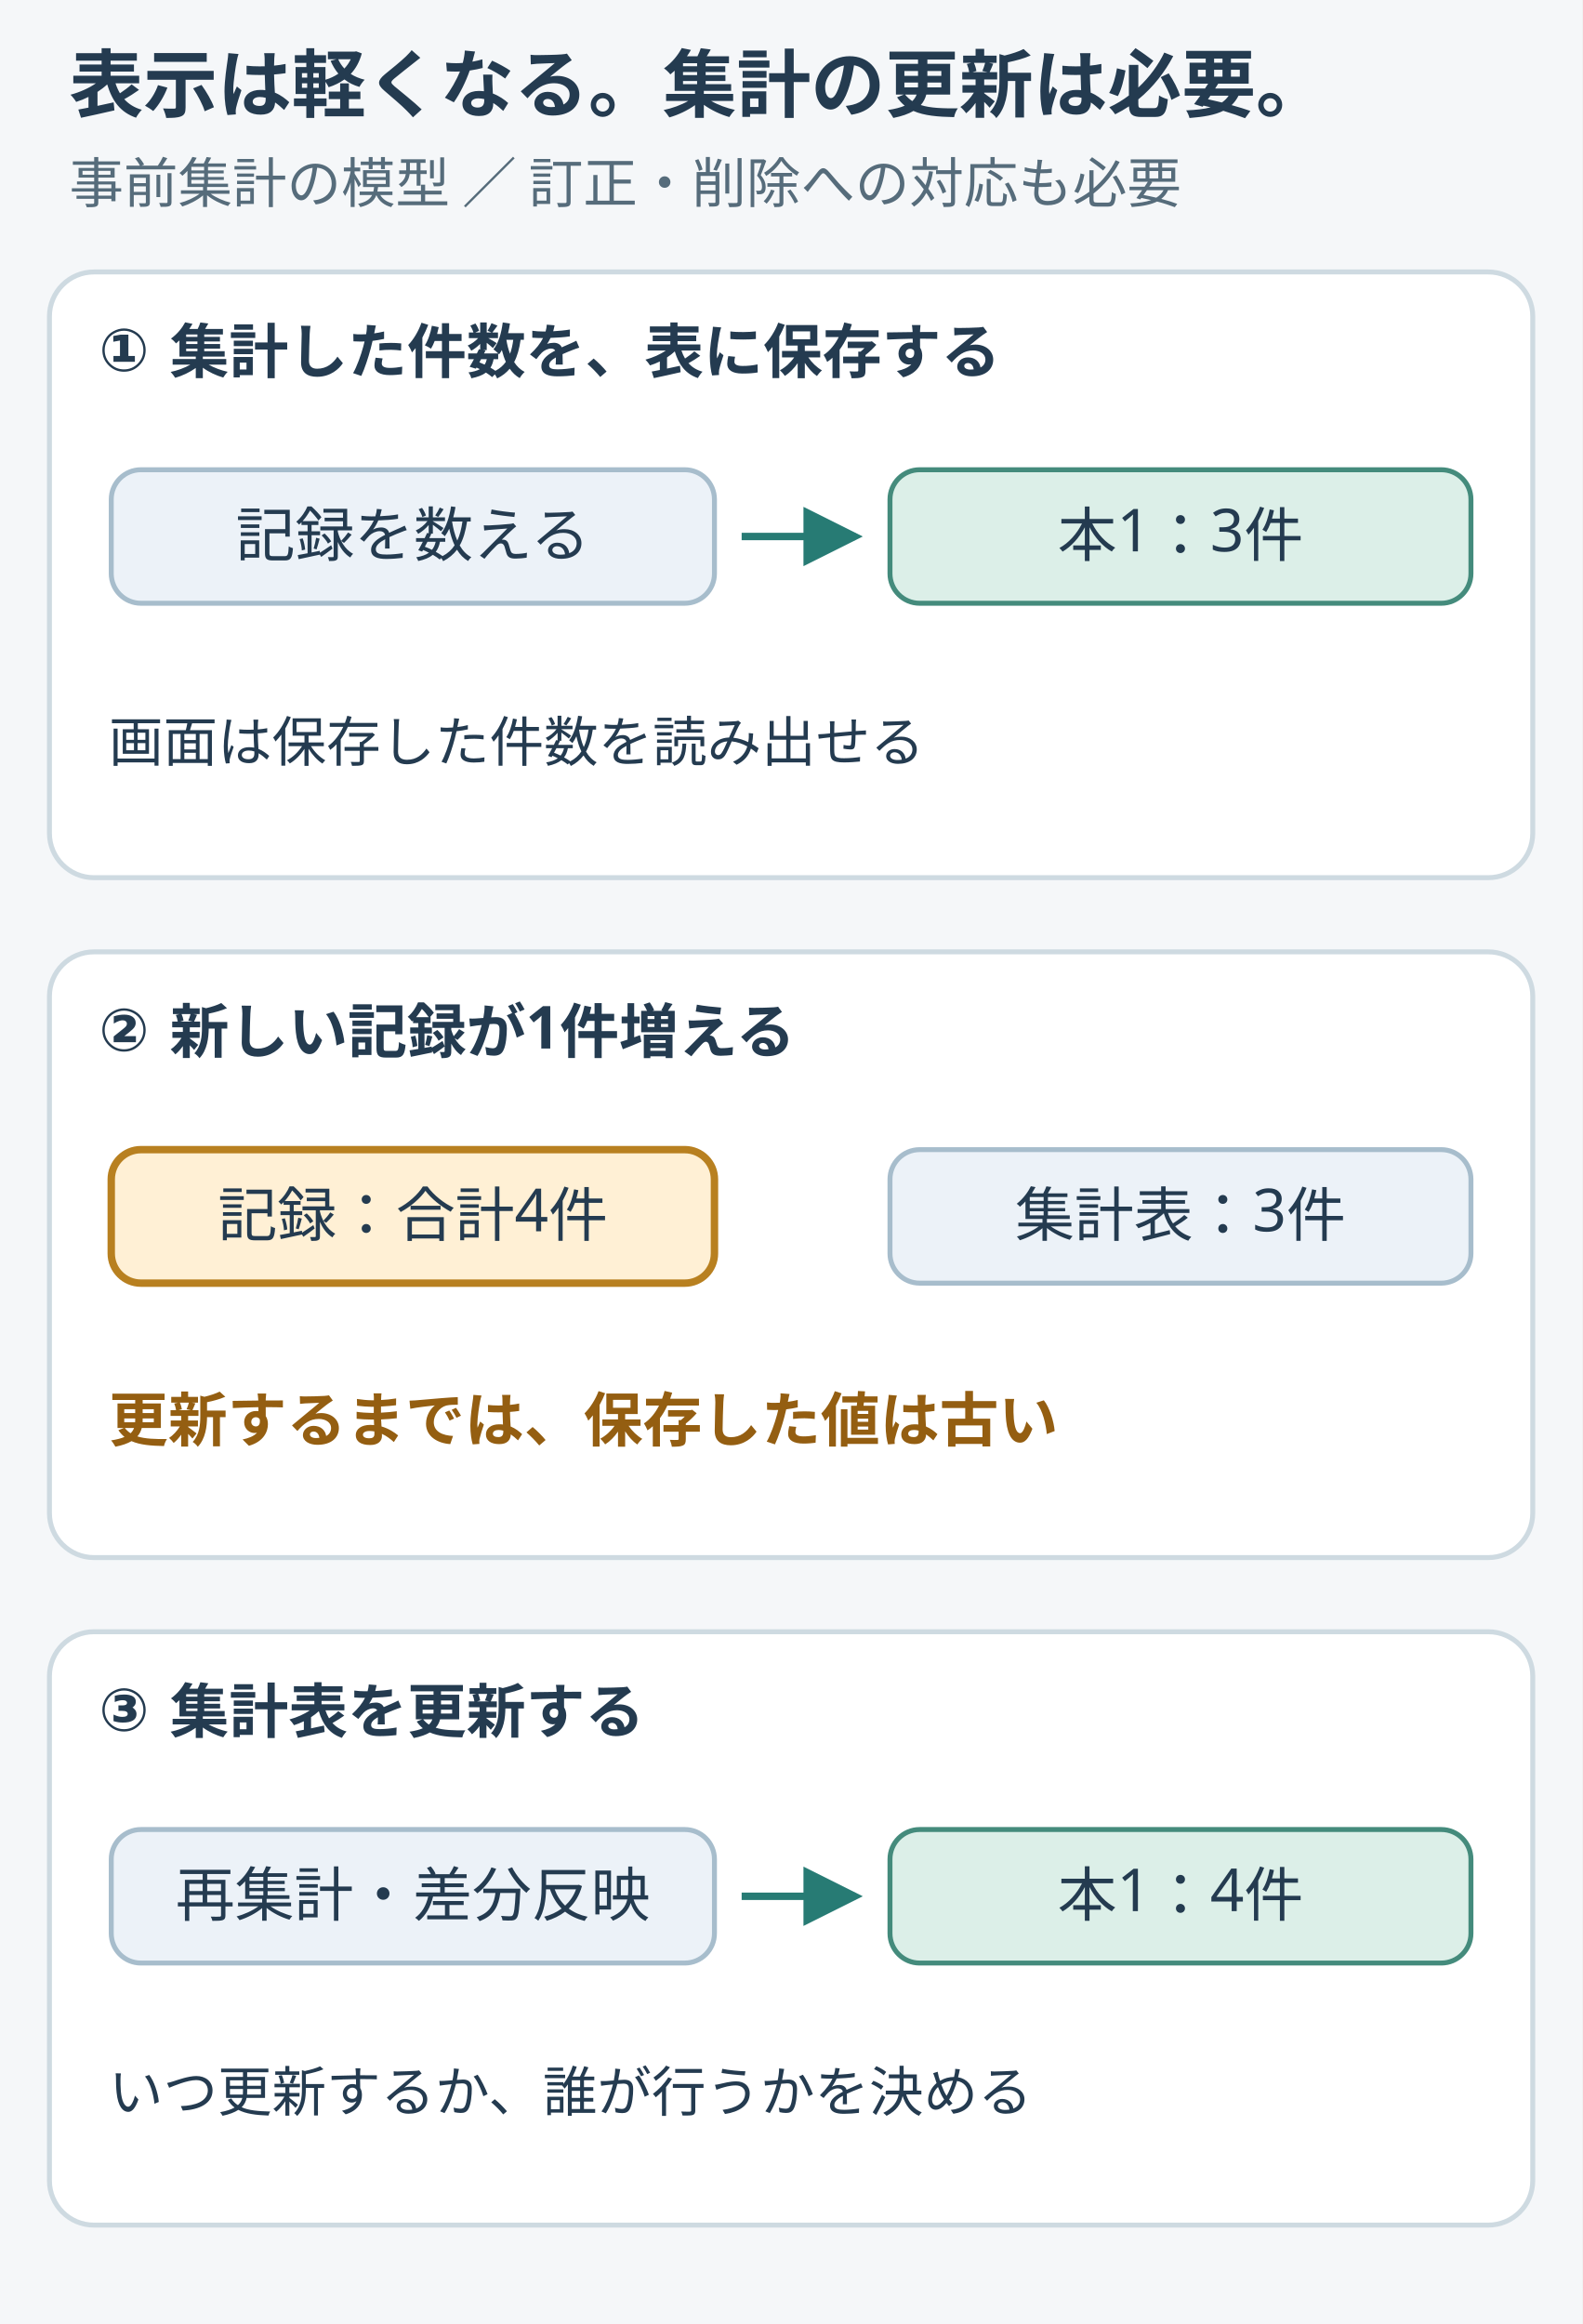
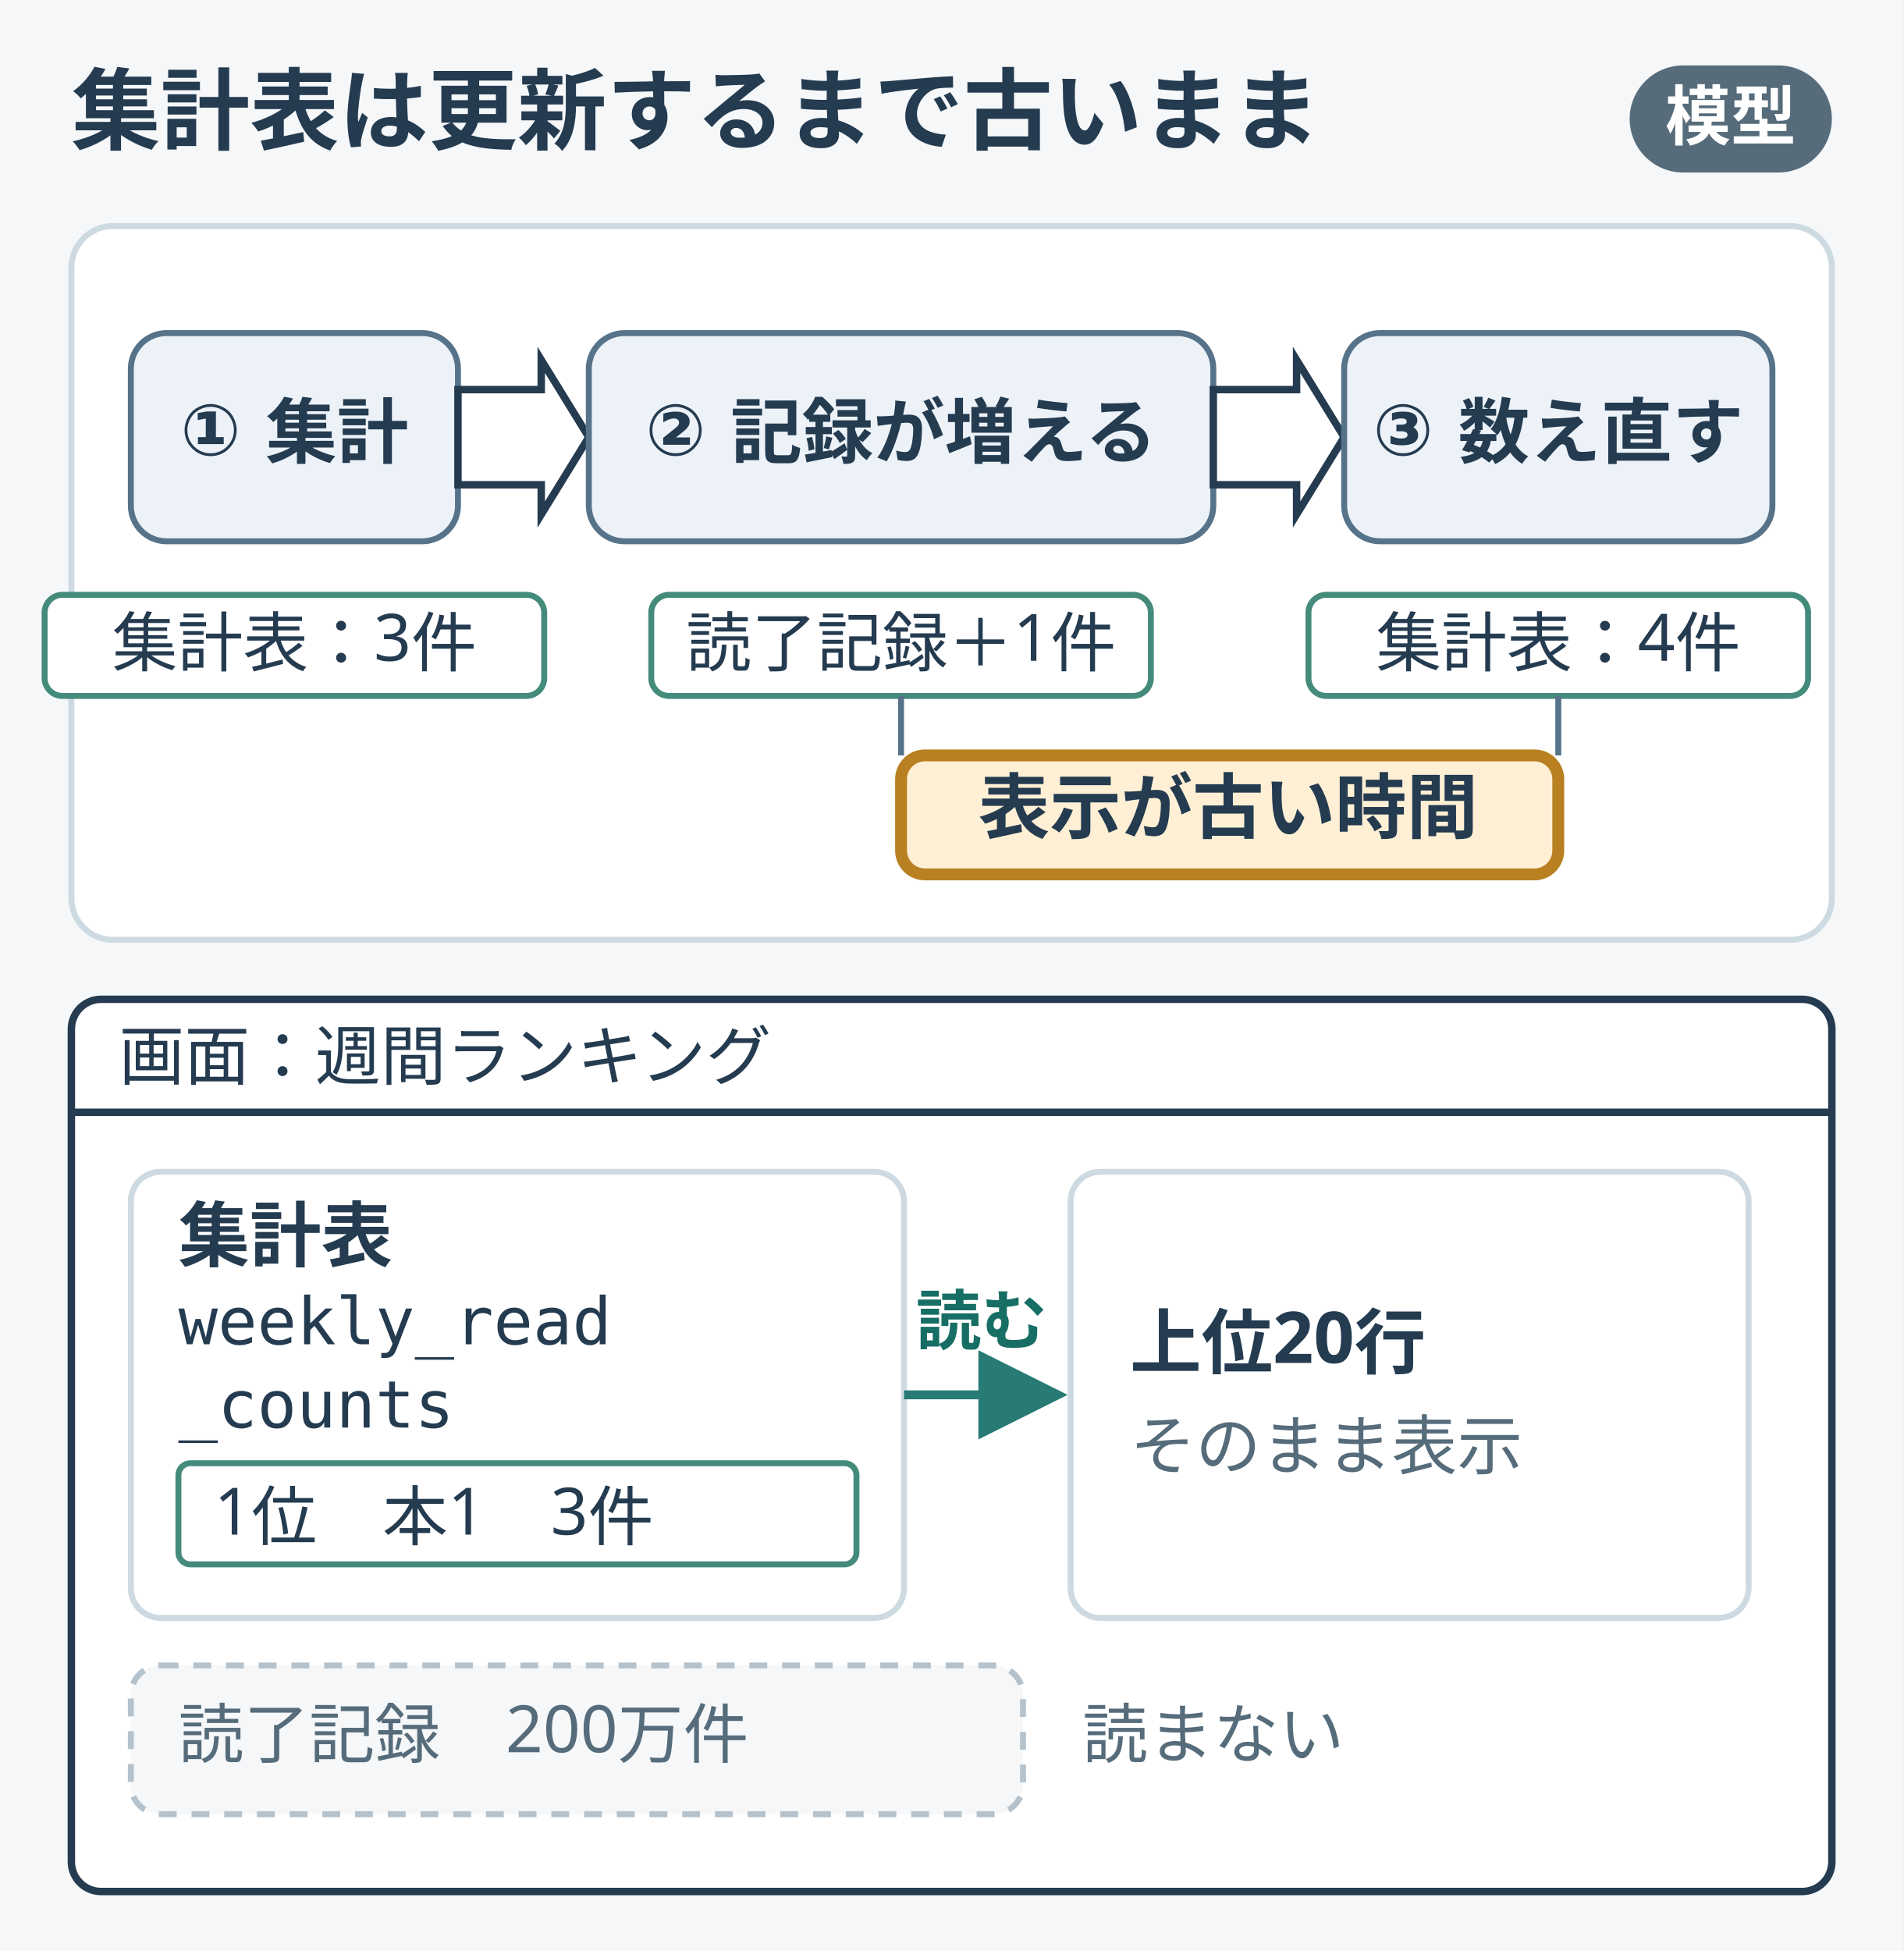
- <svg xmlns="http://www.w3.org/2000/svg" width="640" height="940" viewBox="0 0 640 940" role="img" aria-labelledby="title description">
+ <svg xmlns="http://www.w3.org/2000/svg" width="640" height="656" viewBox="0 0 640 656" role="img" aria-labelledby="title">
  <defs>
-     <marker id="a" markerWidth="8" markerHeight="8" refX="7" refY="4" orient="auto">
-       <path d="M0 0L8 4L0 8" fill="#277b74" />
+     <marker id="flow" markerWidth="10" markerHeight="10" refX="9" refY="5" orient="auto">
+       <path d="M0 0L10 5L0 10z" fill="#277b74" />
+     </marker>
+     <marker id="req" markerWidth="10" markerHeight="10" refX="9" refY="5" orient="auto">
+       <path d="M0 0L10 5L0 10" fill="none" stroke="#945e11" stroke-width="2" />
+     </marker>
+     <marker id="ref" markerWidth="9" markerHeight="9" refX="8" refY="4.5" orient="auto">
+       <path d="M0 0L9 4.5L0 9z" fill="#7d93a3" />
    </marker>
  </defs>
  <style>
- text{font-family:"Hiragino Sans","Noto Sans JP",sans-serif;font-size:24px;fill:#243b50} .title{font-size:30px;font-weight:700} .bold{font-weight:700} .small{font-size:22px} .muted{fill:#566c7b;font-size:22px} .value{font-size:28px;font-weight:700} .teal{fill:#176e65;font-weight:700} .orange{fill:#945e11;font-weight:700}
- .panel{fill:#fff;stroke:#cedae1;stroke-width:2} .box{fill:#ecf2f8;stroke:#a7bdcc;stroke-width:2} .memory{fill:#eaf6f1;stroke:#6d9f94;stroke-width:2} .card{fill:#dcefe8;stroke:#448b7c;stroke-width:2} .hot{fill:#fff0d5;stroke:#b88020;stroke-width:3} .paper{fill:#fff;stroke:#b2c5cc;stroke-width:1.5} .ghost{fill:#f5f7f9;stroke:#b5c2cc;stroke-width:2;stroke-dasharray:6 5} .edge{fill:none;stroke:#92a7b5;stroke-width:2.5} .arrow{fill:none;stroke:#277b74;stroke-width:3;marker-end:url(#a)}
- </style>
-   <rect width="640" height="940" fill="#f5f7f9" />
-   <text x="28" y="45" class="title" text-anchor="start">表示は軽くなる。集計の更新は必要。</text>
-   <text x="28" y="82" class="muted" text-anchor="start">事前集計の模型 ／ 訂正・削除への対応も必要</text>
-   <g id="diagram">
-     <rect x="20" y="110" width="600" height="245" rx="18" class="panel" />
-     <text x="40" y="150" class="bold" text-anchor="start">① 集計した件数を、表に保存する</text>
-     <rect x="45" y="190" width="244" height="54" rx="12" class="box" />
-     <text x="167.0" y="225" class="" text-anchor="middle">記録を数える</text>
-     <path d="M300 217 L346 217" class="arrow" />
-     <rect x="360" y="190" width="235" height="54" rx="12" class="card" />
-     <text x="477.5" y="225" class="" text-anchor="middle">本1：3件</text>
-     <text x="44" y="308" class="small" text-anchor="start">画面は保存した件数を読み出せる</text>
-     <rect x="20" y="385" width="600" height="245" rx="18" class="panel" />
-     <text x="40" y="425" class="bold" text-anchor="start">② 新しい記録が1件増える</text>
-     <rect x="45" y="465" width="244" height="54" rx="12" class="hot" />
-     <text x="167.0" y="500" class="" text-anchor="middle">記録：合計4件</text>
-     <rect x="360" y="465" width="235" height="54" rx="12" class="box" />
-     <text x="477.5" y="500" class="" text-anchor="middle">集計表：3件</text>
-     <text x="44" y="583" class="orange" text-anchor="start">更新するまでは、保存した値は古い</text>
-     <rect x="20" y="660" width="600" height="240" rx="18" class="panel" />
-     <text x="40" y="700" class="bold" text-anchor="start">③ 集計表を更新する</text>
-     <rect x="45" y="740" width="244" height="54" rx="12" class="box" />
-     <text x="167.0" y="775" class="" text-anchor="middle">再集計・差分反映</text>
-     <path d="M300 767 L346 767" class="arrow" />
-     <rect x="360" y="740" width="235" height="54" rx="12" class="card" />
-     <text x="477.5" y="775" class="" text-anchor="middle">本1：4件</text>
-     <text x="44" y="854" class="small" text-anchor="start">いつ更新するか、誰が行うかを決める</text>
+ text{font-family:"Hiragino Sans","Noto Sans JP",sans-serif;font-size:24px;fill:#243b50}
+ .h{font-size:30px;font-weight:700}.b{font-weight:700}.s{font-size:22px}.m{font-size:22px;fill:#566c7b}
+ .mono{font-family:ui-monospace,Menlo,monospace;font-size:22px}.tag{font-size:22px;font-weight:700;fill:#fff}
+ .teal{fill:#176e65}.brown{fill:#945e11}.real{fill:#176e65}.model{fill:#566c7b}
+ .panel{fill:#fff;stroke:#cedae1;stroke-width:2}.node{fill:#ecf2f8;stroke:#56738a;stroke-width:2}
+ .row{fill:#fff;stroke:#448b7c;stroke-width:2}.match{fill:#fff;stroke:#176e65;stroke-width:4}
+ .page{fill:#f7fbf9;stroke:#6d9f94;stroke-width:2}.ipage{fill:#f4f6f8;stroke:#6b7f8e;stroke-width:2}
+ .band{fill:#d5dde3;stroke:#92a7b5;stroke-width:2}.skip{fill:none;stroke:#b5c2cc;stroke-width:2;stroke-dasharray:6 5}
+ .hot{fill:#fff0d5;stroke:#b88020;stroke-width:4}.ghost{fill:#f5f7f9;stroke:#b5c2cc;stroke-width:2;stroke-dasharray:6 5}
+ .flow{fill:none;stroke:#277b74;stroke-width:3;marker-end:url(#flow)}.req{fill:none;stroke:#945e11;stroke-width:3;stroke-dasharray:8 6;marker-end:url(#req)}
+ .ref{fill:none;stroke:#7d93a3;stroke-width:2;marker-end:url(#ref)}.step{fill:#fff;stroke:#243b50;stroke-width:2.5}
+ .spine{fill:#e9f3f4;stroke:#243b50;stroke-width:1.5}
+ .work{fill:#fff;stroke:#56738a;stroke-width:2;stroke-dasharray:8 5}.val{fill:#dcefe8;stroke:#448b7c;stroke-width:2}.buffer{fill:#eaf6f1;stroke:#6d9f94;stroke-width:2}
+ .route{fill:#f4f6f8;stroke:#243b50;stroke-width:3}.leader{fill:none;stroke:#56738a;stroke-width:2}
+ .storage{fill:#ece7f5;stroke:#735f9f;stroke-width:2}.file{fill:#fff;stroke:#735f9f;stroke-width:2}
+   .cmp{fill:#dfe5ea}
+ .swap{fill:#dcefe8;stroke:#243b50;stroke-width:4}
+ .big{font-size:56px;font-weight:700}
+   </style>
+   <rect width="640" height="656" fill="#f5f7f9" />
+   <text x="24" y="48" class="h">集計表は更新するまで古いまま</text>
+   <rect x="548" y="22" width="68" height="36" rx="18" class="model" />
+   <text x="582" y="47" text-anchor="middle" class="tag">模型</text>
+   <g id="timeline">
+     <rect x="24" y="76" width="592" height="240" rx="14" class="panel" />
+     <rect x="44" y="112" width="110" height="70" rx="12" class="node" />
+     <text x="99" y="153" text-anchor="middle" class="b">① 集計</text>
+     <path d="M154 131 H182 V121 L198 147 L182 173 V163 H154 Z" class="step" />
+     <rect x="198" y="112" width="210" height="70" rx="12" class="node" />
+     <text x="303" y="153" text-anchor="middle" class="b">② 記録が増える</text>
+     <path d="M408 131 H436 V121 L452 147 L436 173 V163 H408 Z" class="step" />
+     <rect x="452" y="112" width="144" height="70" rx="12" class="node" />
+     <text x="524" y="153" text-anchor="middle" class="b">③ 数え直す</text>
+   </g>
+   <g id="stage-values">
+     <rect x="15" y="200" width="168" height="34" rx="6" class="row" />
+     <text x="99" y="224" text-anchor="middle" class="s">集計表：3件</text>
+     <rect x="219" y="200" width="168" height="34" rx="6" class="row" />
+     <text x="303" y="224" text-anchor="middle" class="s">読了記録＋1件</text>
+     <rect x="440" y="200" width="168" height="34" rx="6" class="row" />
+     <text x="524" y="224" text-anchor="middle" class="s">集計表：4件</text>
+   </g>
+   <g id="stale-band">
+     <path d="M303 234 V254" class="leader" />
+     <path d="M524 234 V254" class="leader" />
+     <rect x="303" y="254" width="221" height="40" rx="8" class="hot" />
+     <text x="413" y="280" text-anchor="middle" class="b">表示が古い時間</text>
+   </g>
+   <g id="screen">
+     <rect x="24" y="336" width="592" height="300" rx="10" fill="#fff" stroke="#243b50" stroke-width="2.5" />
+     <path d="M24 374 H616" fill="none" stroke="#243b50" stroke-width="2.5" />
+     <text x="40" y="363" class="s">画面：週間ランキング</text>
+     <rect x="44" y="394" width="260" height="150" rx="10" class="panel" />
+     <text x="60" y="424" class="b">集計表</text>
+     <text x="60" y="452" class="mono">weekly_read</text>
+     <text x="60" y="480" class="mono">_counts</text>
+     <rect x="60" y="492" width="228" height="34" rx="4" class="row" />
+     <text x="72" y="516" class="s">1位　本1　3件</text>
+     <rect x="360" y="394" width="228" height="150" rx="10" class="panel" />
+     <text x="380" y="460" class="b">上位20行</text>
+     <text x="380" y="494" class="m">そのまま表示</text>
+     <path d="M304 469 H356" class="flow" />
+     <text x="330" y="452" text-anchor="middle" class="s b teal">読む</text>
+     <rect x="44" y="560" width="300" height="50" rx="10" class="ghost" />
+     <text x="60" y="591" class="m">読了記録　200万件</text>
+     <text x="364" y="591" class="m">読まない</text>
  </g>
</svg>
